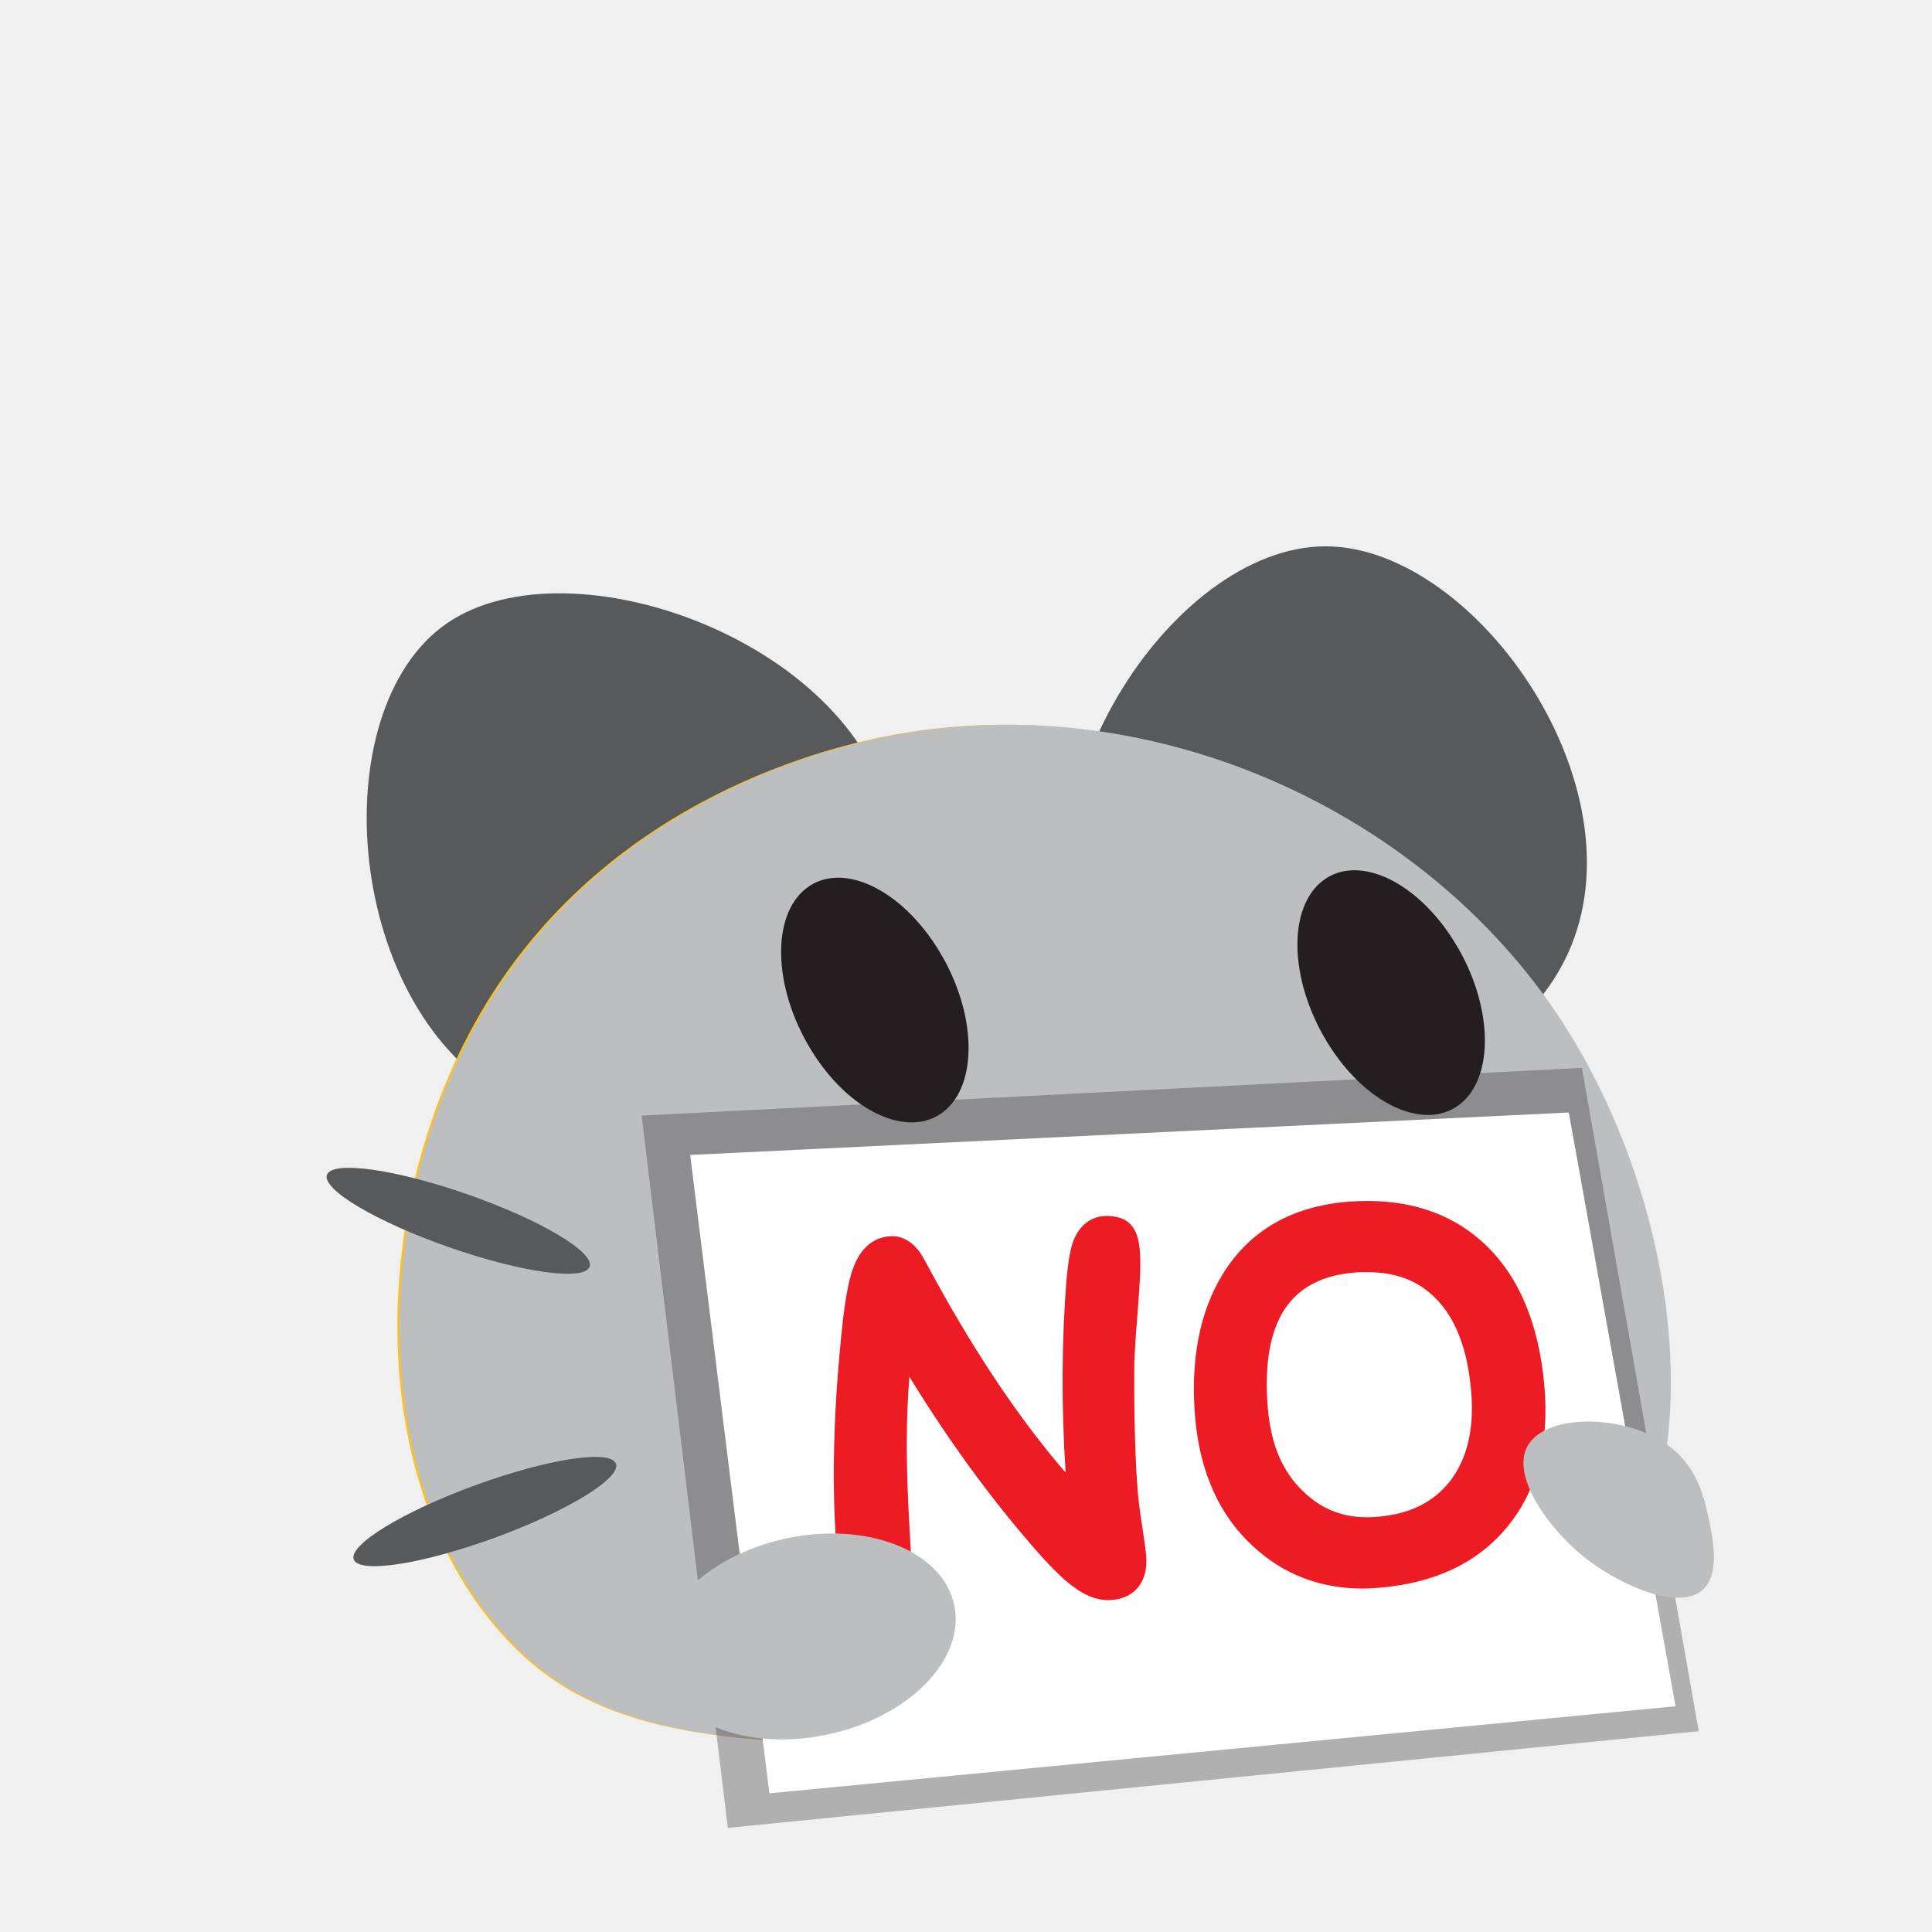
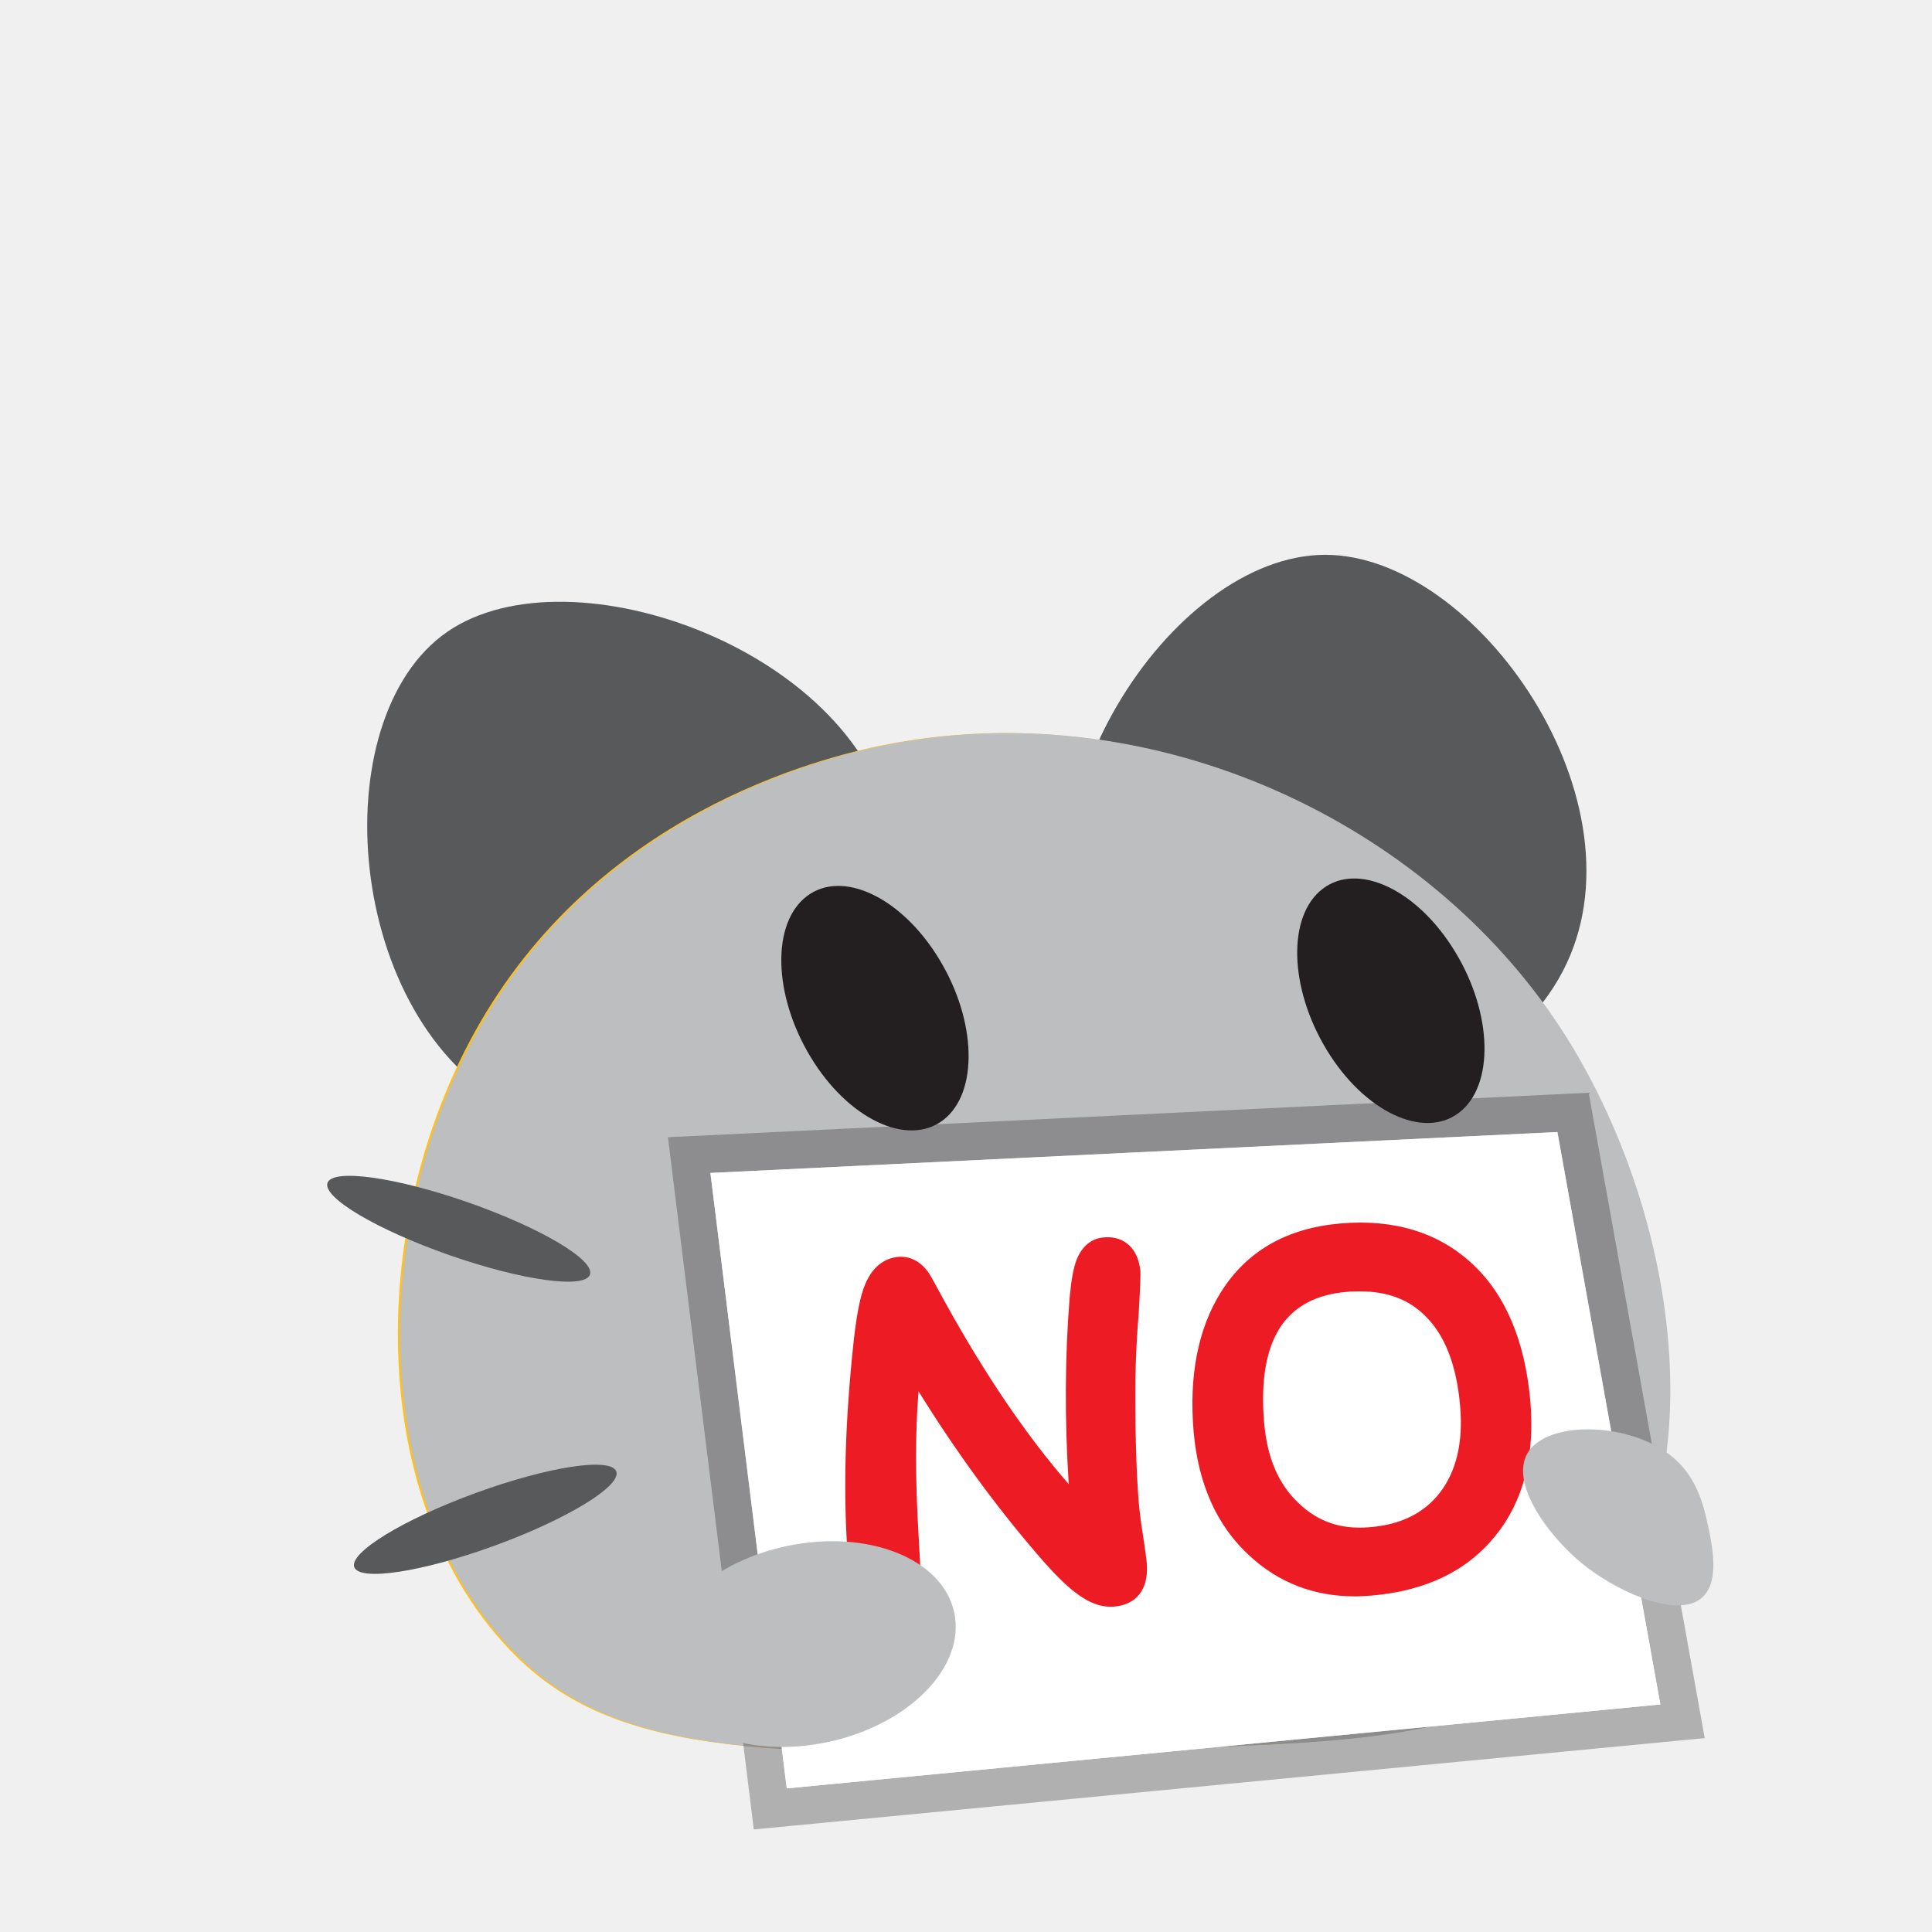
<svg xmlns="http://www.w3.org/2000/svg" width="256" height="256" viewBox="0 0 256 256" fill="none">
-   <path d="M118.357 109.786C120.444 122.424 113.313 137.614 99.572 144.745C90.122 149.674 77.541 150.659 67.801 145.673C45.654 134.252 42.465 94.132 59.22 82.595C75.628 71.289 114.298 85.262 118.357 109.786Z" fill="#58595B" />
-   <path d="M207.119 127.643C201.148 139.064 186.074 147.413 170.652 145.5C159.985 144.166 149.143 137.963 144.273 128.396C133.257 106.772 154.999 72.391 175.638 72.391C195.814 72.391 218.773 105.438 207.119 127.643Z" fill="#58595B" />
-   <path d="M206.539 135.121C222.541 159.588 228.454 198.548 208.163 218.377C196.8 229.508 179.696 230.146 144.968 230.841C103.109 231.653 82.237 232.117 68.439 218.55C47.973 198.432 48.263 159.473 64.38 133.035C81.135 105.496 110.414 98.829 118.299 97.379C153.143 91.001 188.682 107.873 206.539 135.121Z" fill="#FDC023" />
-   <path d="M206.829 135.121C222.831 159.588 228.745 198.548 208.453 218.377C197.09 229.508 179.987 230.146 145.258 230.841C103.399 231.653 82.527 232.117 68.729 218.55C48.263 198.432 48.553 159.473 64.671 133.035C81.426 105.496 110.704 98.829 118.589 97.379C153.433 91.001 188.972 107.873 206.829 135.121Z" fill="#BCBEC0" />
-   <path d="M78.131 167.843C78.807 165.908 71.563 161.617 61.95 158.259C52.338 154.9 43.998 153.746 43.322 155.681C42.646 157.616 49.89 161.907 59.503 165.265C69.115 168.624 77.455 169.778 78.131 167.843Z" fill="#58595B" />
-   <path d="M65.519 203.774C75.114 200.271 82.322 195.87 81.619 193.946C80.916 192.02 72.568 193.3 62.974 196.804C53.379 200.307 46.171 204.707 46.874 206.633C47.577 208.557 55.924 207.277 65.519 203.774Z" fill="#58595B" />
-   <path d="M192.857 125.033C197.843 133.208 198.075 142.774 193.379 146.369C188.682 149.963 180.797 146.253 175.811 138.02C170.825 129.788 170.594 120.279 175.289 116.684C179.985 113.089 187.871 116.8 192.857 125.033Z" fill="#231F20" />
-   <path d="M124.443 126.019C129.429 134.193 129.661 143.76 124.965 147.354C120.269 150.948 112.385 147.237 107.399 139.005C102.413 130.773 102.181 121.264 106.877 117.669C111.573 114.075 119.457 117.785 124.443 126.019Z" fill="#231F20" />
-   <g opacity="0.31">
-     <path d="M221.033 226.319L99.456 238.436L88.904 151.122L206.713 145.151L221.033 226.319Z" fill="white" />
-     <path d="M221.033 226.319L99.456 238.436L88.904 151.122L206.713 145.151L221.033 226.319Z" stroke="#231F20" stroke-width="1.2" stroke-miterlimit="10" />
-     <path d="M221.033 226.319L99.456 238.436L88.904 151.122L206.713 145.151L221.033 226.319Z" stroke="#231F20" stroke-width="1.2" stroke-miterlimit="10" />
-     <path d="M221.033 226.319L99.456 238.436L88.904 151.122L206.713 145.151L221.033 226.319Z" stroke="#231F20" stroke-width="1.2" stroke-miterlimit="10" />
-     <path d="M96.441 242.205L85.02 147.819L209.612 141.499L225.092 229.391L96.441 242.205ZM92.789 154.428L102.529 234.668L216.974 223.246L203.814 148.804L92.789 154.428Z" fill="#231F20" />
-   </g>
-   <path d="M222.019 226.087C182.016 229.913 141.954 233.798 101.95 237.625C98.471 209.448 94.934 181.213 91.456 153.037C130.243 151.181 169.029 149.268 207.873 147.413C212.569 173.619 217.323 199.882 222.019 226.087Z" fill="white" />
-   <path d="M148.099 180.401C148.099 180.401 147.925 190.315 148.563 197.794C148.679 199.011 148.853 200.577 149.143 202.432C149.432 204.288 149.607 205.505 149.665 206.085C149.897 208.346 149.027 209.564 147.171 209.737C146.012 209.853 144.679 209.331 143.288 208.289C142.069 207.361 140.446 205.738 138.417 203.418C131.46 195.359 124.966 186.141 119.053 175.821C117.835 182.257 117.604 191.069 118.241 202.259C118.531 207.07 118.647 209.621 118.589 209.969C118.473 211.593 117.778 212.463 116.444 212.578C115.11 212.694 114.183 211.882 113.603 210.143C113.371 209.447 113.197 207.998 113.023 205.969C112.211 196.925 112.502 186.663 113.777 175.183C114.125 171.995 114.589 169.791 115.11 168.458C115.749 166.893 116.676 166.081 117.951 165.965C118.763 165.907 119.458 166.313 120.039 167.183C120.039 167.183 120.792 168.516 122.184 171.067C129.083 183.532 136.272 193.562 143.751 201.156L143.577 199.302C142.65 188.808 142.591 178.894 143.345 169.675C143.519 167.472 143.809 165.907 144.157 164.979C144.389 164.4 144.736 163.82 145.432 163.472C146.36 163.008 147.403 163.298 147.693 163.414C149.722 164.226 148.447 170.951 148.041 180.46L148.099 180.401Z" fill="#ED1C24" />
-   <path d="M116.27 214.782C114.994 214.782 112.675 214.26 111.631 210.839C111.458 210.26 111.225 209.216 110.936 206.202C110.124 197.041 110.414 186.548 111.69 174.953C112.096 171.531 112.559 169.155 113.197 167.647C114.414 164.69 116.385 163.937 117.835 163.821C118.762 163.705 120.502 163.937 121.951 166.024C122.299 166.545 122.82 167.531 124.213 170.082C129.662 179.939 135.343 188.345 141.199 195.128C140.62 186.199 140.678 177.62 141.316 169.561C141.548 167.067 141.837 165.387 142.301 164.227C142.823 163.009 143.577 162.139 144.562 161.617C145.953 160.864 147.635 161.096 148.62 161.443C151.577 162.661 151.287 166.545 150.765 173.561C150.592 175.648 150.417 177.967 150.302 180.577C150.302 181.156 150.186 190.663 150.765 197.737C150.882 198.954 151.055 200.462 151.345 202.201C151.636 204.115 151.809 205.39 151.867 206.028C152.041 207.882 151.636 209.332 150.765 210.376C150.244 211.014 149.201 211.826 147.403 211.999C145.663 212.173 143.867 211.536 142.011 210.086C140.678 209.101 138.997 207.419 136.852 204.927C131.054 198.259 125.546 190.663 120.502 182.431C120.038 187.881 120.038 194.49 120.502 202.201C120.907 209.564 120.907 209.97 120.85 210.26C120.675 212.927 119.111 214.609 116.733 214.84C116.617 214.84 116.443 214.84 116.327 214.84L116.27 214.782ZM117.951 168.285C117.951 168.285 117.429 168.517 117.139 169.27C116.849 170.024 116.385 171.764 115.922 175.416C114.647 186.664 114.414 196.925 115.167 205.796C115.4 208.347 115.573 209.216 115.689 209.564C115.922 210.26 116.154 210.433 116.154 210.433C116.27 210.433 116.385 210.318 116.443 209.796C116.443 209.275 116.327 206.781 116.095 202.317C115.458 191.069 115.748 182.025 116.965 175.358L118.067 169.561L121.024 174.663C126.88 184.808 133.314 194.026 140.156 201.911C142.069 204.115 143.634 205.68 144.678 206.491C145.663 207.245 146.534 207.593 147.113 207.535C147.576 207.362 147.693 207.013 147.635 206.259C147.635 205.68 147.403 204.521 147.171 202.723C146.881 200.81 146.65 199.244 146.534 197.969C145.896 190.432 146.012 180.75 146.069 180.344C146.185 177.677 146.359 175.242 146.534 173.097C146.765 169.967 146.997 166.488 146.765 165.27L144.446 164.865L146.475 165.676C146.301 166.082 146.012 167.183 145.78 169.792C145.025 178.895 145.084 188.75 146.012 199.071L146.707 206.956L142.474 202.665C134.88 194.954 127.517 184.692 120.559 172.112C119.4 169.967 118.705 168.748 118.53 168.401C118.53 168.401 118.356 168.227 118.24 168.227L117.951 168.285Z" fill="#ED1C24" />
-   <path d="M202.423 183.647C203.061 190.778 201.611 196.518 198.075 200.809C194.539 205.157 189.437 207.591 182.653 208.172C176.682 208.693 171.637 207.07 167.463 203.301C163.405 199.591 161.029 194.373 160.448 187.589C159.81 180.458 160.97 174.544 163.811 169.849C166.941 164.805 171.87 161.964 178.595 161.385C185.379 160.804 190.828 162.427 195.061 166.312C199.235 170.197 201.67 175.994 202.366 183.59L202.423 183.647ZM197.09 184.285C196.568 178.082 194.713 173.443 191.64 170.37C188.567 167.298 184.392 166.022 179.233 166.487C174.304 166.891 170.711 168.863 168.449 172.284C166.188 175.704 165.318 180.517 165.84 186.72C166.304 192.112 168.101 196.345 171.232 199.301C174.363 202.316 178.189 203.591 182.769 203.185C187.639 202.779 191.35 200.866 193.901 197.562C196.509 194.141 197.612 189.734 197.09 184.228V184.285Z" fill="#ED1C24" />
-   <path d="M180.565 210.49C174.941 210.49 170.072 208.635 166.071 204.924C161.607 200.865 158.997 195.125 158.36 187.821C157.722 180.226 158.94 173.791 162.07 168.746C165.608 163.065 171.114 159.876 178.536 159.239C185.899 158.658 191.987 160.456 196.625 164.747C201.205 168.978 203.872 175.298 204.626 183.473C205.321 191.126 203.698 197.445 199.814 202.199C195.929 207.011 190.248 209.736 182.884 210.374C182.073 210.431 181.319 210.49 180.565 210.49ZM181.319 163.471C180.507 163.471 179.695 163.471 178.826 163.587C172.739 164.109 168.448 166.543 165.665 171.066C163.057 175.355 162.013 180.863 162.592 187.472C163.114 193.734 165.201 198.373 168.912 201.736C172.623 205.098 177.028 206.547 182.478 206.084C188.682 205.562 193.204 203.359 196.392 199.474C199.524 195.59 200.799 190.372 200.277 183.82C199.64 176.747 197.436 171.413 193.668 167.935C190.421 164.92 186.363 163.471 181.377 163.471H181.319ZM181.145 205.446C176.738 205.446 172.854 203.938 169.723 200.865C166.187 197.503 164.158 192.807 163.636 186.893C163.057 180.284 164.042 174.95 166.593 171.066C169.26 167.065 173.434 164.804 179 164.282C184.797 163.819 189.61 165.267 193.146 168.805C196.625 172.225 198.654 177.327 199.234 184.052C199.755 190.082 198.538 195.068 195.581 198.894C192.624 202.721 188.392 204.866 182.884 205.329C182.305 205.329 181.724 205.388 181.145 205.388V205.446ZM181.202 168.573C180.623 168.573 179.985 168.573 179.406 168.63C175.174 168.978 172.158 170.602 170.245 173.442C168.274 176.458 167.521 180.806 167.984 186.487C168.39 191.416 169.956 195.068 172.739 197.676C175.405 200.227 178.536 201.33 182.536 200.982C186.769 200.633 189.958 199.069 192.161 196.228C194.422 193.271 195.35 189.328 194.944 184.458C194.479 178.777 192.856 174.602 190.131 171.935C187.87 169.674 184.913 168.573 181.261 168.573H181.202Z" fill="#ED1C24" />
-   <path d="M109.718 229.822C120.487 227.513 127.973 219.829 126.435 212.659C124.899 205.49 114.921 201.549 104.151 203.858C93.381 206.167 85.897 213.851 87.434 221.021C88.971 228.19 98.948 232.13 109.718 229.822Z" fill="#BCBEC0" />
-   <path d="M226.483 201.505C227.064 204.346 227.991 209.216 225.15 211.014C221.614 213.275 213.903 209.623 209.613 206.085C205.09 202.376 199.409 194.723 203.003 190.779C206.191 187.359 215.12 187.649 220.454 191.128C224.976 194.026 225.845 198.607 226.483 201.564V201.505Z" fill="#BCBEC0" />
+   <path d="M118.371 110.879C120.456 123.508 113.33 138.686 99.601 145.811C90.158 150.735 77.587 151.721 67.855 146.739C45.725 135.326 42.539 95.239 59.281 83.711C75.676 72.414 114.316 86.376 118.371 110.879Z" fill="#58595B" />
+   <path d="M207.062 128.724C201.095 140.136 186.033 148.478 170.623 146.566C159.965 145.234 149.131 139.036 144.265 129.476C133.258 107.868 154.982 73.516 175.606 73.516C195.765 73.516 218.705 106.537 207.062 128.724Z" fill="#58595B" />
+   <path d="M206.48 136.198C222.469 160.644 228.379 199.574 208.102 219.386C196.748 230.508 179.659 231.146 144.958 231.841C103.132 232.652 82.278 233.115 68.491 219.56C48.041 199.458 48.331 160.529 64.436 134.112C81.177 106.595 110.432 99.933 118.31 98.485C153.127 92.112 188.638 108.97 206.48 136.198Z" fill="#FDC023" />
+   <path d="M206.772 136.198C222.76 160.644 228.67 199.574 208.394 219.386C197.039 230.508 179.949 231.146 145.249 231.841C103.424 232.652 82.569 233.115 68.782 219.56C48.332 199.458 48.622 160.529 64.727 134.112C81.468 106.595 110.723 99.933 118.601 98.485C153.417 92.112 188.929 108.97 206.772 136.198Z" fill="#BCBEC0" />
+   <path d="M78.177 168.893C78.852 166.96 71.614 162.672 62.009 159.316C52.404 155.961 44.071 154.807 43.395 156.74C42.72 158.673 49.958 162.96 59.563 166.317C69.168 169.673 77.501 170.826 78.177 168.893Z" fill="#58595B" />
+   <path d="M65.574 204.795C75.161 201.294 82.364 196.897 81.661 194.974C80.959 193.05 72.618 194.329 63.031 197.829C53.444 201.331 46.241 205.727 46.944 207.651C47.646 209.574 55.987 208.295 65.574 204.795Z" fill="#58595B" />
+   <path d="M192.811 126.116C197.793 134.285 198.024 143.843 193.332 147.434C188.64 151.027 180.761 147.318 175.78 139.093C170.797 130.866 170.565 121.365 175.258 117.774C179.95 114.183 187.829 117.89 192.811 126.116Z" fill="#231F20" />
+   <path d="M124.451 127.101C129.434 135.269 129.666 144.827 124.973 148.418C120.28 152.011 112.402 148.302 107.42 140.077C102.438 131.851 102.206 122.35 106.899 118.758C111.591 115.167 119.47 118.874 124.451 127.101Z" fill="#231F20" />
+   <path opacity="0.31" d="M208.825 149.559C211.089 162.189 213.367 174.834 215.645 187.48C217.922 200.126 220.2 212.773 222.464 225.406L222.942 228.078L220.241 228.336C200.959 230.18 181.662 232.039 162.365 233.897C143.068 235.756 123.77 237.614 104.485 239.459L102.064 239.69L101.767 237.276C100.09 223.696 98.399 210.101 96.708 196.505C95.017 182.909 93.326 169.311 91.649 155.728L91.319 153.054L94.012 152.925C131.374 151.138 168.821 149.29 206.245 147.503L208.438 147.398L208.825 149.559Z" fill="white" stroke="#231F20" stroke-width="5" />
+   <path d="M220.003 225.847C181.436 229.536 142.814 233.281 104.248 236.97C100.894 209.806 97.484 182.586 94.131 155.422C131.524 153.633 168.916 151.789 206.365 150C210.892 175.264 215.476 200.584 220.003 225.847Z" fill="white" />
+   <path d="M148.991 168.659C148.991 169.33 148.991 171.007 148.767 173.745C148.488 177.099 148.32 180.005 148.32 182.577C148.264 189.396 148.432 195.041 148.767 199.345C148.879 200.518 149.047 202.027 149.326 203.816C149.606 205.605 149.773 206.778 149.829 207.337C150.053 209.517 149.214 210.691 147.426 210.859C146.308 210.97 145.022 210.467 143.681 209.461C142.507 208.567 140.942 207.002 138.986 204.766C132.279 196.997 126.019 188.11 120.318 178.161C119.144 184.365 118.92 192.861 119.535 203.648C119.814 208.288 119.926 210.747 119.87 211.082C119.759 212.647 119.088 213.486 117.802 213.597C116.517 213.709 115.622 212.927 115.064 211.25C114.84 210.579 114.672 209.182 114.505 207.226C113.722 198.506 114.002 188.613 115.231 177.546C115.567 174.472 116.014 172.348 116.517 171.062C117.132 169.553 118.026 168.771 119.256 168.659C120.038 168.603 120.709 168.994 121.268 169.833C121.268 169.833 121.994 171.118 123.336 173.578C129.987 185.595 136.918 195.264 144.128 202.586L143.96 200.798C143.066 190.681 143.01 181.123 143.737 172.236C143.905 170.112 144.184 168.603 144.519 167.709C144.911 166.703 145.525 166.2 146.364 166.088C147.929 165.976 148.767 166.815 148.935 168.715L148.991 168.659Z" fill="#ED1C24" />
+   <path d="M117.58 215.666C116.351 215.666 114.115 215.163 113.109 211.865C112.941 211.307 112.718 210.3 112.438 207.394C111.656 198.563 111.935 188.446 113.165 177.267C113.556 173.97 114.003 171.678 114.618 170.225C115.792 167.374 117.692 166.648 119.09 166.536C119.984 166.48 121.661 166.648 123.058 168.66C123.393 169.163 123.896 170.113 125.238 172.572C130.492 182.074 135.969 190.179 141.615 196.662C141.056 188.055 141.112 179.783 141.726 172.013C141.95 169.61 142.229 167.989 142.677 166.871C143.627 164.524 145.304 164.021 146.254 163.965C148.378 163.741 150.781 164.859 151.116 168.492C151.116 169.051 151.116 170.113 150.893 173.914C150.613 177.212 150.502 180.062 150.446 182.577C150.39 189.285 150.558 194.874 150.893 199.122C151.005 200.296 151.172 201.749 151.452 203.426C151.731 205.27 151.899 206.5 151.955 207.115C152.067 208.68 151.843 209.965 151.172 210.971C150.669 211.754 149.607 212.704 147.707 212.872C146.03 213.039 144.297 212.424 142.509 211.027C141.223 210.077 139.602 208.456 137.534 206.053C131.945 199.569 126.635 192.303 121.717 184.366C121.269 189.62 121.269 195.992 121.717 203.426C122.108 210.524 122.108 210.915 122.052 211.195C121.884 213.766 120.375 215.387 118.083 215.61C117.972 215.61 117.804 215.61 117.692 215.61L117.58 215.666ZM119.257 170.84C119.257 170.84 118.754 171.063 118.475 171.79C118.195 172.516 117.748 174.193 117.301 177.715C116.071 188.558 115.848 198.395 116.574 206.947C116.798 209.406 116.966 210.245 117.077 210.58C117.301 211.251 117.525 211.418 117.525 211.418C117.636 211.418 117.748 211.307 117.804 210.803C117.804 210.3 117.692 207.897 117.469 203.593C116.854 192.75 117.133 184.031 118.307 177.603L119.369 172.013L122.22 176.932C127.865 186.713 134.069 195.6 140.664 203.202C142.509 205.326 144.018 206.835 145.024 207.618C145.974 208.288 146.757 208.735 147.372 208.624C147.819 208.456 147.931 208.121 147.875 207.394C147.875 206.835 147.651 205.717 147.372 203.984C147.092 202.14 146.869 200.631 146.757 199.401C146.366 194.986 146.198 189.285 146.254 182.41C146.254 179.839 146.421 176.82 146.701 173.467C146.98 169.834 146.98 168.939 146.924 168.716C146.869 168.101 146.757 167.933 146.757 167.877C146.421 168.66 146.142 169.666 145.918 172.181C145.192 180.956 145.248 190.458 146.142 200.407L146.813 208.009L142.732 203.873C135.41 196.439 128.312 186.546 121.605 174.417C120.487 172.349 119.816 171.175 119.648 170.896C119.648 170.896 119.481 170.728 119.369 170.728L119.257 170.84Z" fill="#ED1C24" />
+   <path d="M200.637 185.651C201.252 192.526 199.854 198.06 196.445 202.196C193.035 206.388 188.117 208.735 181.577 209.294C175.82 209.797 170.958 208.232 166.933 204.599C163.021 201.022 160.729 195.992 160.17 189.452C159.555 182.577 160.673 176.876 163.412 172.349C166.43 167.486 171.181 164.747 177.665 164.188C184.204 163.629 189.458 165.194 193.539 168.939C197.563 172.684 199.91 178.273 200.581 185.595L200.637 185.651ZM195.551 186.266C195.048 180.286 193.259 175.814 190.297 172.852C187.334 169.889 183.31 168.66 178.335 169.107C173.585 169.498 170.119 171.399 167.939 174.696C165.759 177.994 164.921 182.633 165.424 188.614C165.871 193.812 167.604 197.892 170.622 200.743C173.64 203.649 177.329 204.879 181.745 204.487C186.44 204.096 190.017 202.252 192.477 199.066C194.992 195.768 196.054 191.52 195.551 186.21V186.266Z" fill="#ED1C24" />
+   <path d="M179.565 211.528C174.144 211.528 169.449 209.739 165.592 206.162C161.288 202.25 158.773 196.716 158.158 189.674C157.543 182.352 158.717 176.147 161.735 171.285C165.145 165.807 170.455 162.733 177.609 162.118C184.708 161.503 190.576 163.292 195.048 167.428C199.463 171.508 202.035 177.601 202.761 185.482C203.432 192.859 201.867 198.952 198.122 203.535C194.377 208.174 188.9 210.801 181.801 211.416C181.019 211.472 180.292 211.528 179.565 211.528ZM180.348 166.198C179.565 166.198 178.783 166.198 177.944 166.31C172.076 166.813 167.94 169.161 165.257 173.52C162.741 177.601 161.735 182.966 162.294 189.338C162.797 195.375 164.81 199.846 168.387 203.088C171.964 206.33 176.212 207.727 181.466 207.28C187.446 206.777 191.806 204.653 194.88 200.908C197.898 197.163 199.128 192.133 198.625 185.873C198.01 179.054 195.886 173.912 192.253 170.558C189.123 167.652 185.211 166.254 180.404 166.254L180.348 166.198ZM180.18 206.665C175.932 206.665 172.187 205.212 169.169 202.25C165.76 199.008 163.803 194.48 163.3 188.779C162.741 182.407 163.692 177.265 166.151 173.52C168.722 169.664 172.746 167.484 178.112 166.981C183.702 166.478 188.341 167.931 191.75 171.34C195.104 174.638 197.06 179.557 197.619 186.04C198.122 191.853 196.948 196.66 194.098 200.349C191.247 204.038 187.167 206.106 181.857 206.553C181.298 206.553 180.739 206.609 180.18 206.609V206.665ZM180.236 171.117C179.677 171.117 179.062 171.117 178.503 171.173C174.423 171.508 171.517 173.073 169.672 175.812C167.772 178.718 167.045 182.91 167.492 188.388C167.884 193.139 169.393 196.66 172.076 199.175C174.647 201.635 177.665 202.697 181.522 202.361C185.602 202.026 188.676 200.517 190.8 197.778C192.98 194.928 193.874 191.127 193.483 186.432C193.036 180.954 191.471 176.93 188.844 174.359C186.664 172.179 183.813 171.117 180.292 171.117H180.236Z" fill="#ED1C24" />
+   <path d="M109.737 230.821C120.499 228.514 127.977 220.836 126.442 213.673C124.906 206.509 114.937 202.571 104.176 204.878C93.414 207.185 85.936 214.863 87.471 222.028C89.007 229.191 98.976 233.128 109.737 230.821Z" fill="#BCBEC0" />
+   <path d="M226.409 202.529C226.988 205.366 227.915 210.233 225.077 212.028C221.543 214.288 213.839 210.638 209.551 207.104C205.033 203.397 199.356 195.75 202.948 191.811C206.134 188.393 215.055 188.683 220.385 192.158C224.903 195.055 225.772 199.631 226.409 202.586V202.529Z" fill="#BCBEC0" />
</svg>
